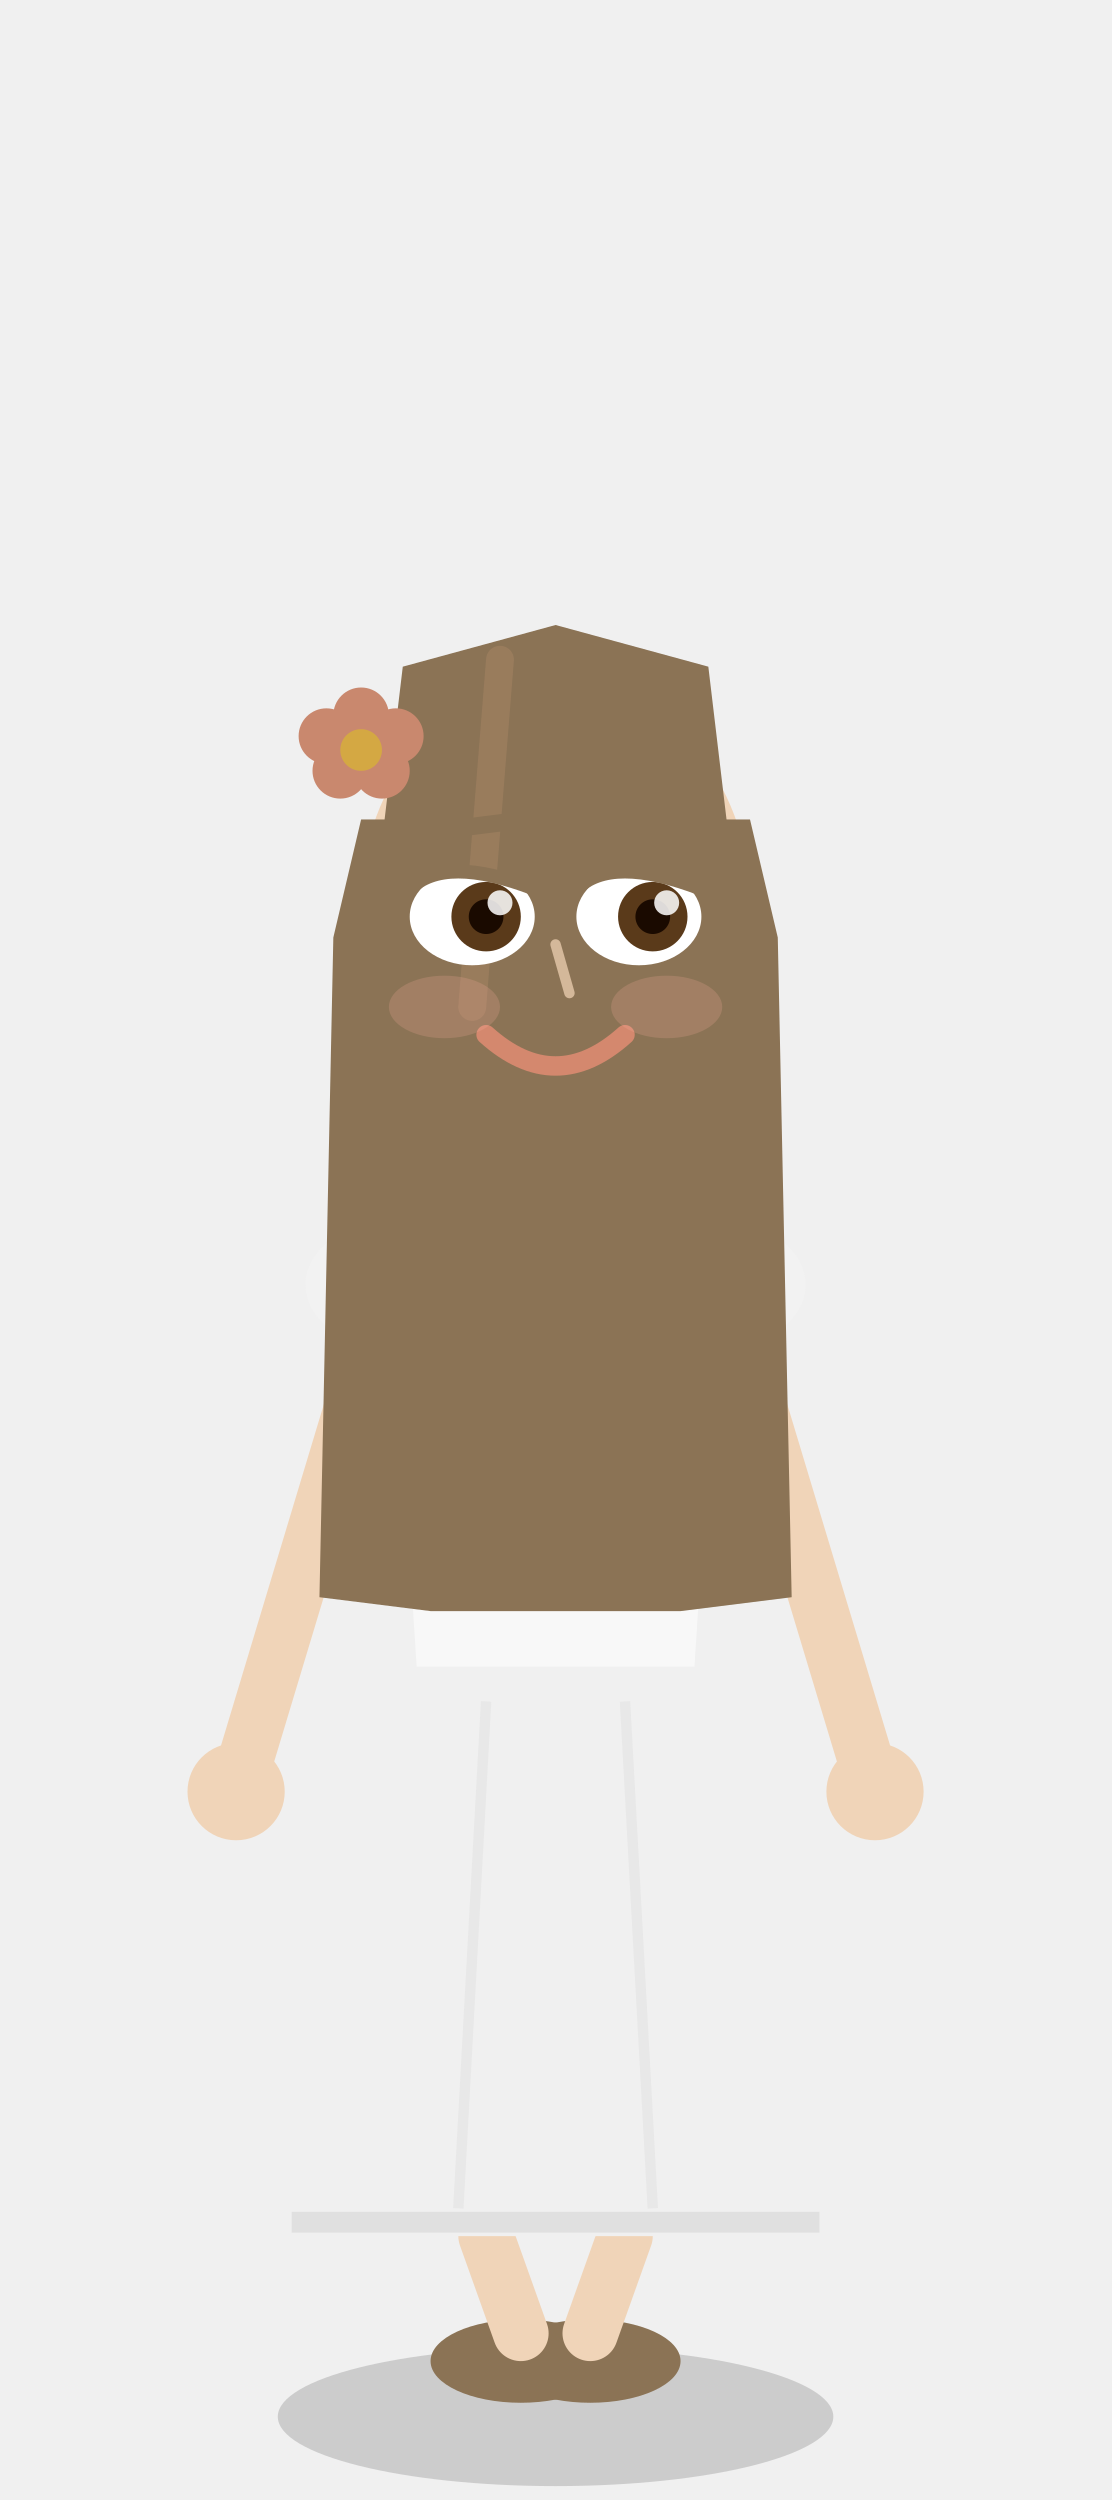
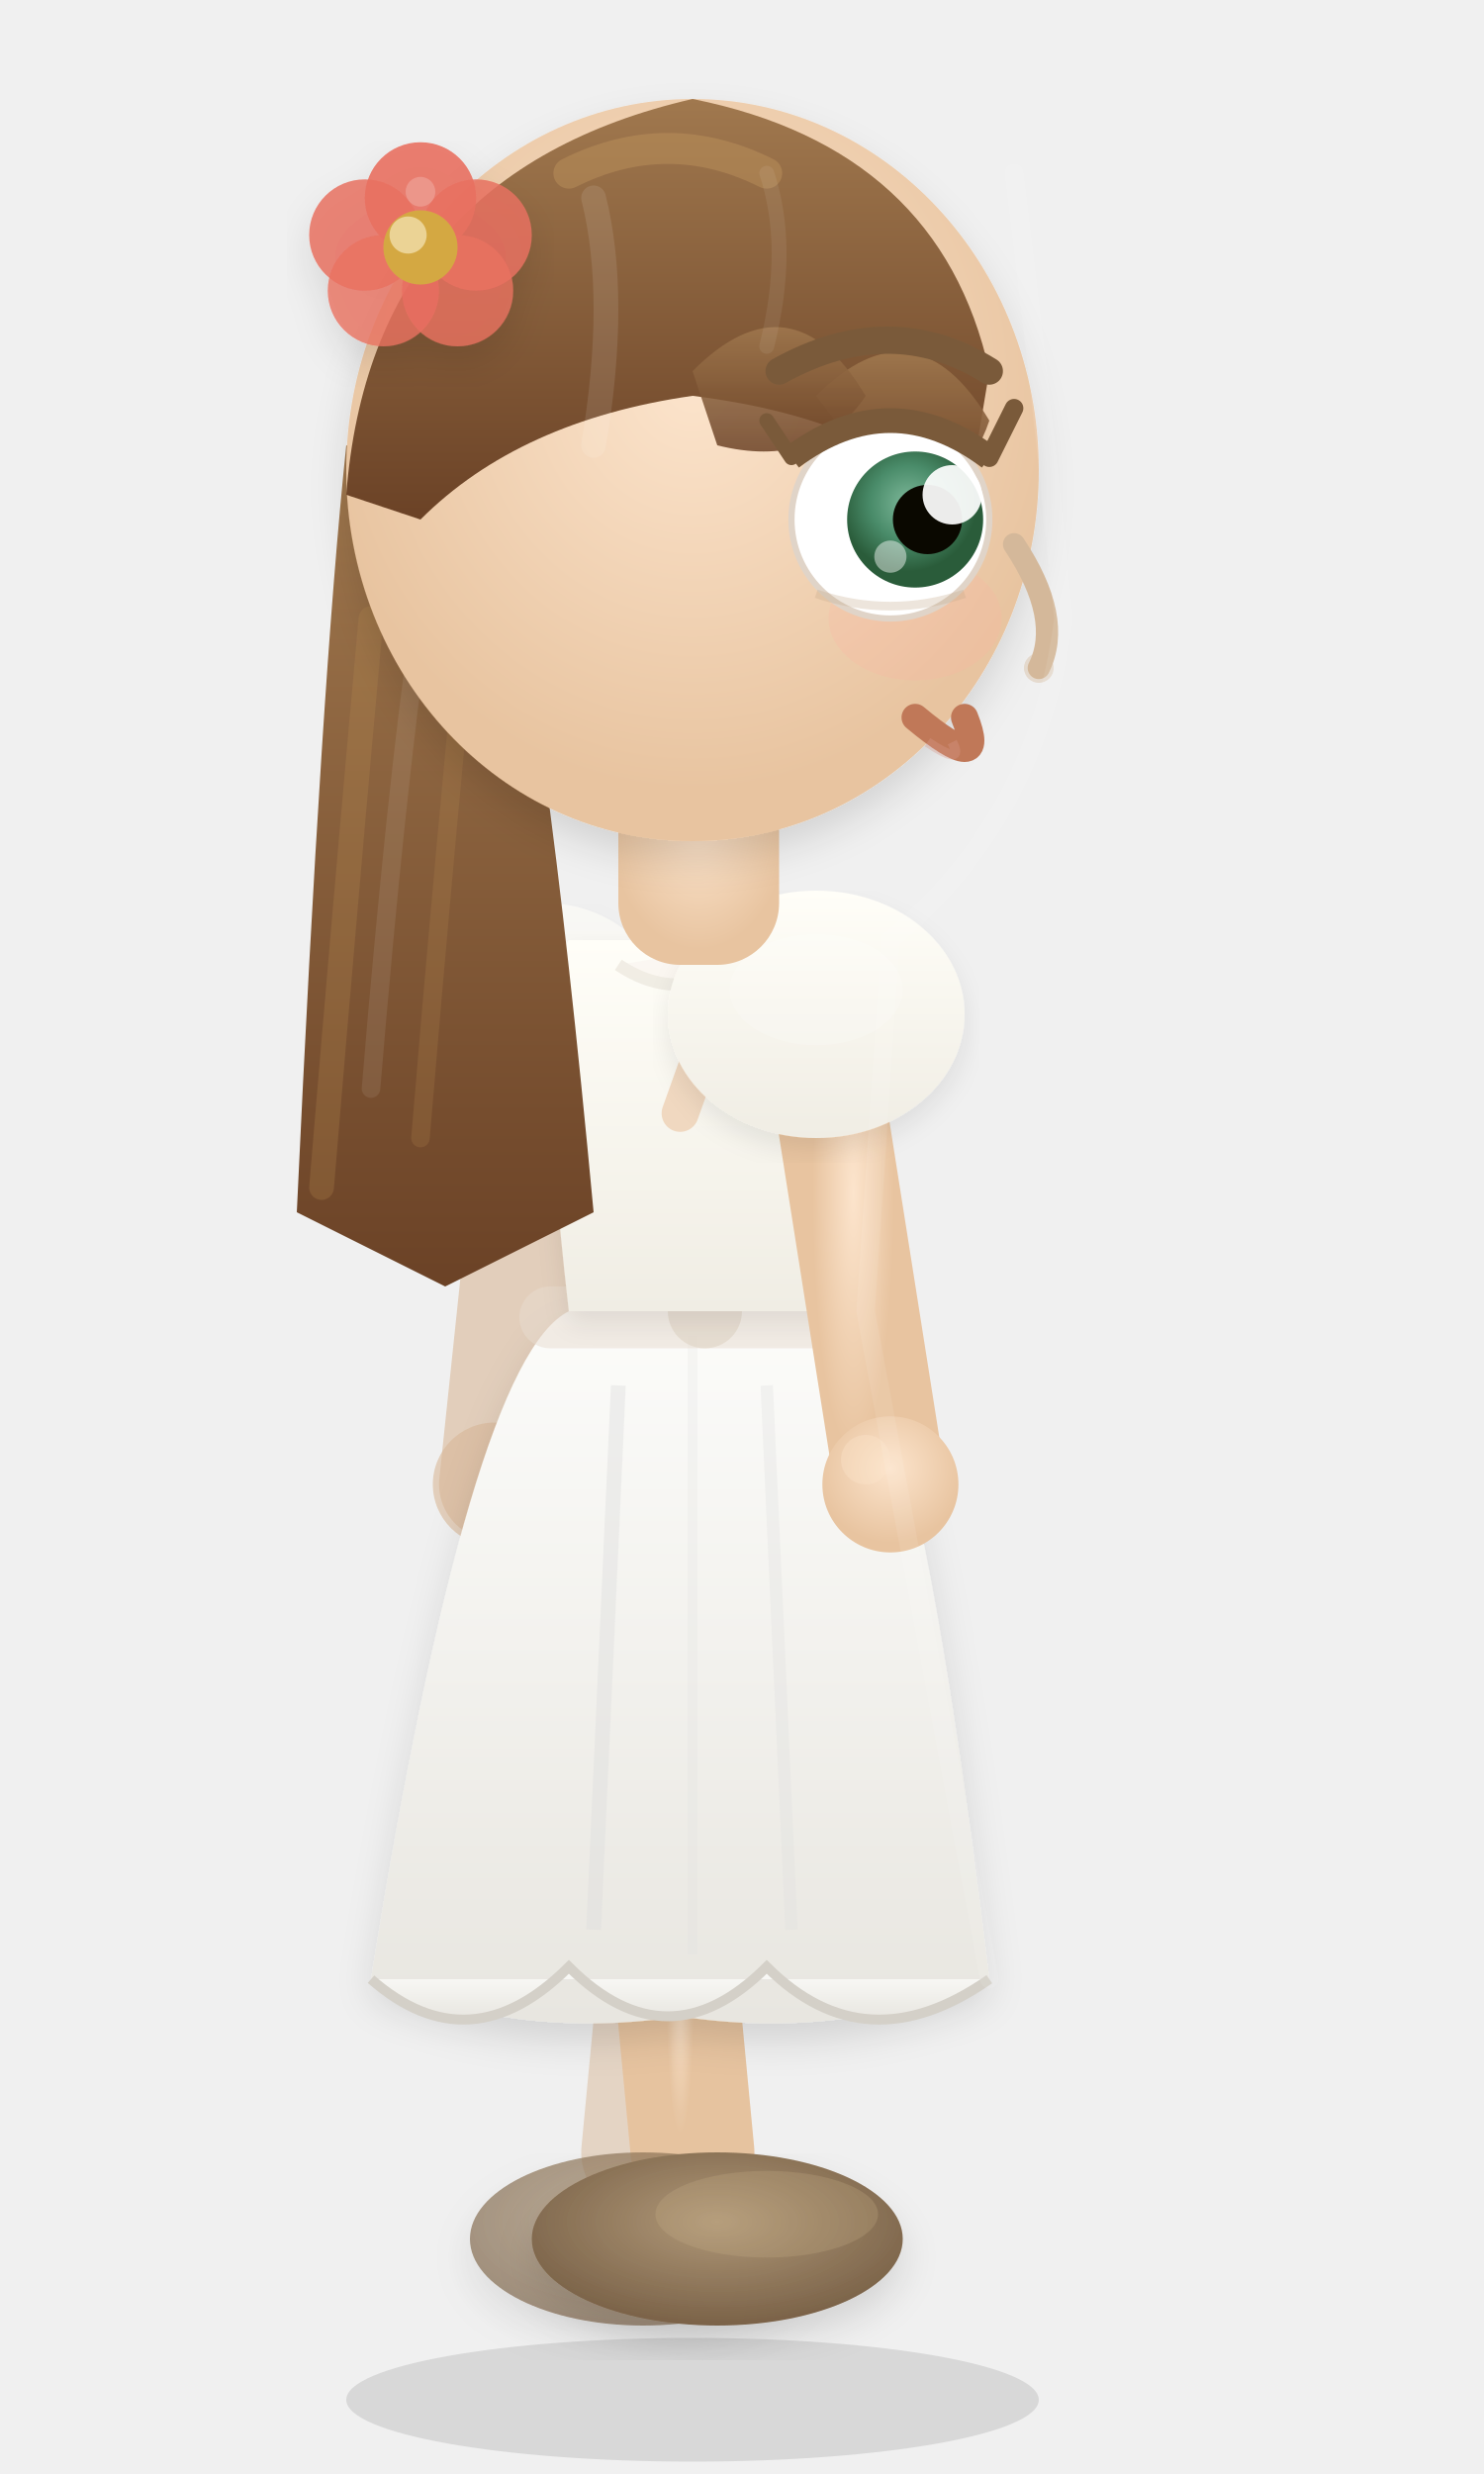
- <svg xmlns="http://www.w3.org/2000/svg" viewBox="0 0 160 360">
-   <g id="shadow">
-     <ellipse cx="80" cy="348" rx="40" ry="10" fill="black" opacity="0.15" />
+ <svg xmlns="http://www.w3.org/2000/svg" viewBox="0 0 120 200">
+   <defs>
+     <radialGradient id="skin" cx="50%" cy="38%" r="55%">
+       <stop offset="0%" stop-color="#fce4cc" />
+       <stop offset="100%" stop-color="#e8c4a0" />
+     </radialGradient>
+     <linearGradient id="hair" x1="0" y1="0" x2="0" y2="1">
+       <stop offset="0%" stop-color="#a0784e" />
+       <stop offset="100%" stop-color="#6b4226" />
+     </linearGradient>
+     <radialGradient id="iris" cx="45%" cy="38%" r="50%">
+       <stop offset="0%" stop-color="#7eb89a" />
+       <stop offset="55%" stop-color="#4a8c6a" />
+       <stop offset="100%" stop-color="#2a5c3a" />
+     </radialGradient>
+     <linearGradient id="dress" x1="0" y1="0" x2="0" y2="1">
+       <stop offset="0%" stop-color="#fcfcfa" />
+       <stop offset="100%" stop-color="#e8e6e0" />
+     </linearGradient>
+     <linearGradient id="blouse" x1="0" y1="0" x2="0" y2="1">
+       <stop offset="0%" stop-color="#fffef8" />
+       <stop offset="100%" stop-color="#f0ede4" />
+     </linearGradient>
+     <radialGradient id="shoe" cx="50%" cy="40%" r="60%">
+       <stop offset="0%" stop-color="#b09878" />
+       <stop offset="100%" stop-color="#7a6248" />
+     </radialGradient>
+     <filter id="glow" x="-20%" y="-20%" width="140%" height="140%">
+       <feGaussianBlur stdDeviation="1.2" result="blur" />
+       <feComposite in="SourceGraphic" in2="blur" operator="over" />
+     </filter>
+     <filter id="shadow" x="-10%" y="-10%" width="120%" height="130%">
+       <feDropShadow dx="0" dy="1.5" stdDeviation="1.5" flood-color="#000" flood-opacity="0.12" />
+     </filter>
+     <filter id="inner_shadow" x="-5%" y="-5%" width="110%" height="115%">
+       <feDropShadow dx="0" dy="1" stdDeviation="1" flood-color="#000" flood-opacity="0.08" />
+     </filter>
+   </defs>
+   <ellipse cx="56" cy="194" rx="28" ry="5" fill="#000" opacity="0.1" />
+   <line x1="44" y1="82" x2="40" y2="120" stroke="#d8b898" stroke-width="9" stroke-linecap="round" opacity="0.6" />
+   <circle cx="40" cy="120" r="5" fill="#d8b898" opacity="0.6" />
+   <ellipse cx="44" cy="82" rx="10" ry="9" fill="url(#blouse)" filter="url(#inner_shadow)" opacity="0.6" />
+   <line x1="54" y1="153" x2="52" y2="174" stroke="#d8b898" stroke-width="10" stroke-linecap="round" opacity="0.5" />
+   <line x1="54" y1="153" x2="56" y2="174" stroke="url(#skin)" stroke-width="10" stroke-linecap="round" />
+   <line x1="54" y1="153" x2="56" y2="174" stroke="#d8b898" stroke-width="10" stroke-linecap="round" opacity="0.12" />
+   <ellipse cx="52" cy="181" rx="14" ry="7" fill="url(#shoe)" filter="url(#shadow)" opacity="0.7" />
+   <ellipse cx="58" cy="181" rx="15" ry="7" fill="url(#shoe)" filter="url(#shadow)" />
+   <ellipse cx="62" cy="179" rx="9" ry="3.5" fill="#c8b088" opacity="0.25" />
+   <path d="M30,160 Q38,110 46,106 L68,106 Q74,110 80,160 Q68,165 55,163 Q42,165 30,160Z" fill="url(#dress)" filter="url(#shadow)" />
+   <path d="M30,160 Q38,167 46,159 Q54,167 62,159 Q70,167 80,160" fill="url(#dress)" stroke="#d4d0c8" stroke-width="0.8" />
+   <line x1="50" y1="112" x2="48" y2="156" stroke="#ddd" stroke-width="1.2" opacity="0.4" />
+   <line x1="62" y1="112" x2="64" y2="156" stroke="#ddd" stroke-width="1" opacity="0.3" />
+   <line x1="56" y1="108" x2="56" y2="158" stroke="#ddd" stroke-width="0.8" opacity="0.2" />
+   <rect x="42" y="104" width="30" height="5" rx="2.5" fill="#e8dcd0" opacity="0.5" />
+   <circle cx="57" cy="106" r="3" fill="#e0d4c4" opacity="0.6" />
+   <path d="M52,106 Q54,102 57,106 Q60,102 62,106" fill="#e0d4c4" opacity="0.5" />
+   <path d="M46,106 Q43,80 46,76 L68,76 Q72,80 70,106Z" fill="url(#blouse)" filter="url(#inner_shadow)" />
+   <path d="M60,76 L55,90" stroke="#f0d8c0" stroke-width="3" fill="none" stroke-linecap="round" />
+   <path d="M50,78 Q56,82 62,76" stroke="#e8e2d8" stroke-width="1" fill="#f8f4ee" opacity="0.6" />
+   <line x1="66" y1="82" x2="72" y2="120" stroke="url(#skin)" stroke-width="9" stroke-linecap="round" />
+   <circle cx="72" cy="120" r="5.5" fill="url(#skin)" />
+   <circle cx="70" cy="118" r="2" fill="#fce4cc" opacity="0.35" />
+   <ellipse cx="66" cy="82" rx="12" ry="10" fill="url(#blouse)" filter="url(#inner_shadow)" />
+   <ellipse cx="66" cy="80" rx="7" ry="4.5" fill="white" opacity="0.15" />
+   <rect x="50" y="60" width="13" height="18" fill="url(#skin)" rx="5" />
+   <path d="M28,36 Q26,55 24,98 L36,104 L48,98 Q44,55 40,40 Z" fill="url(#hair)" />
+   <path d="M30,50 Q28,72 26,96" stroke="#b88a50" stroke-width="2" fill="none" stroke-linecap="round" opacity="0.25" />
+   <path d="M38,48 Q36,68 34,92" stroke="#b88a50" stroke-width="1.5" fill="none" stroke-linecap="round" opacity="0.2" />
+   <path d="M34,50 Q32,64 30,88" stroke="white" stroke-width="1.5" fill="none" stroke-linecap="round" opacity="0.08" />
+   <ellipse cx="56" cy="38" rx="28" ry="30" fill="url(#skin)" filter="url(#shadow)" />
+   <ellipse cx="74" cy="50" rx="7" ry="5" fill="#ffb0a0" opacity="0.2" />
+   <ellipse cx="54" cy="20" rx="14" ry="8" fill="white" opacity="0.07" />
+   <path d="M28,40 Q30,14 56,8 Q76,12 80,30 L78,42 Q72,34 56,32 Q42,34 34,42 Z" fill="url(#hair)" />
+   <path d="M66,32 Q74,24 80,34 Q78,40 72,40 Z" fill="url(#hair)" opacity="0.9" />
+   <path d="M56,30 Q64,22 70,32 Q66,38 58,36 Z" fill="url(#hair)" opacity="0.85" />
+   <path d="M46,14 Q54,10 62,14" stroke="#c49860" stroke-width="2.5" fill="none" stroke-linecap="round" opacity="0.4" />
+   <path d="M48,16 Q50,24 48,36" stroke="white" stroke-width="2" fill="none" stroke-linecap="round" opacity="0.1" />
+   <path d="M62,14 Q64,20 62,28" stroke="white" stroke-width="1.2" fill="none" stroke-linecap="round" opacity="0.07" />
+   <ellipse cx="72" cy="42" rx="8" ry="8" fill="white" stroke="#e0d4c8" stroke-width="0.5" />
+   <circle cx="74" cy="42" r="5.5" fill="url(#iris)" />
+   <circle cx="75" cy="42" r="2.8" fill="#0a0800" />
+   <circle cx="77" cy="40" r="2.4" fill="white" opacity="0.92" />
+   <circle cx="72" cy="45" r="1.3" fill="white" opacity="0.45" />
+   <path d="M64,37 Q72,31 80,37" stroke="#7a5a3a" stroke-width="2" fill="none" />
+   <path d="M80,37 L82,33" stroke="#7a5a3a" stroke-width="1.5" stroke-linecap="round" />
+   <path d="M64,37 L62,34" stroke="#7a5a3a" stroke-width="1.2" stroke-linecap="round" />
+   <path d="M66,48 Q72,50 78,48" stroke="#c4a888" stroke-width="0.7" fill="none" opacity="0.3" />
+   <path d="M63,30 Q72,25 80,30" stroke="#7a5a3a" stroke-width="2.2" fill="none" stroke-linecap="round" />
+   <path d="M82,44 Q86,50 84,54" stroke="#d4b89a" stroke-width="1.8" fill="none" stroke-linecap="round" />
+   <circle cx="84" cy="54" r="1.2" fill="#d4b89a" opacity="0.4" />
+   <path d="M74,58 Q80,63 78,58" stroke="#c07858" stroke-width="2.2" fill="none" stroke-linecap="round" />
+   <path d="M75,60 Q78,62 77,60" stroke="#d8988a" stroke-width="0.8" fill="none" opacity="0.35" />
+   <g transform="translate(34,20)" filter="url(#shadow)">
+     <circle cx="0" cy="-4" r="4.5" fill="#e87060" opacity="0.9" />
+     <circle cx="-4.5" cy="-1" r="4.5" fill="#e87060" opacity="0.85" />
+     <circle cx="4.5" cy="-1" r="4.5" fill="#e87060" opacity="0.85" />
+     <circle cx="-3" cy="3.5" r="4.5" fill="#e87060" opacity="0.8" />
+     <circle cx="3" cy="3.5" r="4.5" fill="#e87060" opacity="0.8" />
+     <circle cx="0" cy="0" r="3" fill="#d4a843" />
+     <circle cx="-1" cy="-1" r="1.5" fill="#f5e6b8" opacity="0.7" />
+     <circle cx="0" cy="-4.5" r="1.2" fill="white" opacity="0.2" />
  </g>
-   <ellipse cx="75" cy="340" rx="13" ry="6" fill="#8b7355" />
-   <ellipse cx="85" cy="340" rx="13" ry="6" fill="#8b7355" />
-   <line x1="70" y1="322" x2="75" y2="336" stroke="#f0d4b8" stroke-width="8" stroke-linecap="round" />
-   <line x1="90" y1="322" x2="85" y2="336" stroke="#f0d4b8" stroke-width="8" stroke-linecap="round" />
-   <polygon points="40,322 60,240 100,240 120,322" fill="#f0f0f0" />
-   <line x1="42" y1="320" x2="118" y2="320" stroke="#e0e0e0" stroke-width="3" />
-   <line x1="70" y1="245" x2="66" y2="318" stroke="#e0e0e0" stroke-width="1.5" opacity="0.5" />
-   <line x1="90" y1="245" x2="94" y2="318" stroke="#e0e0e0" stroke-width="1.5" opacity="0.5" />
-   <polygon points="60,240 56,178 104,178 100,240" fill="#f8f8f8" />
-   <path d="M80,178 L70,200" stroke="#f0d4b8" stroke-width="4" fill="none" />
-   <path d="M80,178 L90,200" stroke="#f0d4b8" stroke-width="4" fill="none" />
-   <line x1="56" y1="185" x2="34" y2="258" stroke="#f0d4b8" stroke-width="8" stroke-linecap="round" />
-   <line x1="104" y1="185" x2="126" y2="258" stroke="#f0d4b8" stroke-width="8" stroke-linecap="round" />
-   <circle cx="34" cy="258" r="7" fill="#f0d4b8" />
-   <circle cx="126" cy="258" r="7" fill="#f0d4b8" />
-   <ellipse cx="56" cy="185" rx="12" ry="9" fill="#f2f2f2" />
-   <ellipse cx="104" cy="185" rx="12" ry="9" fill="#f2f2f2" />
-   <rect x="74" y="155" width="12" height="25" fill="#f0d4b8" rx="3" />
-   <ellipse cx="80" cy="130" rx="28" ry="32" fill="#f0d4b8" />
-   <polygon points="52,118 48,135 46,230 62,232 98,232 114,230 112,135 108,118" fill="#8b7355" />
-   <polygon points="53,138 58,96 80,90 102,96 107,138" fill="#8b7355" />
-   <line x1="72" y1="95" x2="68" y2="145" stroke="#a08060" stroke-width="4" stroke-linecap="round" opacity="0.7" />
-   <ellipse cx="68" cy="132" rx="9" ry="7" fill="white" />
-   <ellipse cx="92" cy="132" rx="9" ry="7" fill="white" />
-   <circle cx="70" cy="132" r="5" fill="#5a3a1a" />
-   <circle cx="94" cy="132" r="5" fill="#5a3a1a" />
-   <circle cx="70" cy="132" r="2.5" fill="#1a0a00" />
-   <circle cx="94" cy="132" r="2.5" fill="#1a0a00" />
-   <circle cx="72" cy="130" r="1.8" fill="white" opacity="0.85" />
-   <circle cx="96" cy="130" r="1.8" fill="white" opacity="0.85" />
-   <path d="M59,128 Q64,123 77,128" stroke="#8b7355" stroke-width="2" fill="none" />
-   <path d="M83,128 Q88,123 101,128" stroke="#8b7355" stroke-width="2" fill="none" />
-   <line x1="60" y1="120" x2="76" y2="118" stroke="#8b7355" stroke-width="2.5" stroke-linecap="round" />
-   <line x1="84" y1="118" x2="100" y2="120" stroke="#8b7355" stroke-width="2.5" stroke-linecap="round" />
-   <line x1="80" y1="136" x2="82" y2="143" stroke="#d4b89a" stroke-width="1.5" stroke-linecap="round" />
-   <path d="M70,149 Q80,158 90,149" stroke="#d4886e" stroke-width="2.8" fill="none" stroke-linecap="round" />
-   <ellipse cx="64" cy="145" rx="8" ry="4.5" fill="#ffb0a0" opacity="0.2" />
-   <ellipse cx="96" cy="145" rx="8" ry="4.5" fill="#ffb0a0" opacity="0.2" />
-   <g transform="translate(52,108)">
-     <circle cx="0" cy="-5" r="4" fill="#c9886e" />
-     <circle cx="-5" cy="-2" r="4" fill="#c9886e" />
-     <circle cx="5" cy="-2" r="4" fill="#c9886e" />
-     <circle cx="-3" cy="3" r="4" fill="#c9886e" />
-     <circle cx="3" cy="3" r="4" fill="#c9886e" />
-     <circle cx="0" cy="0" r="3" fill="#d4a843" />
-   </g>
+   <path d="M82,14 Q84,30 86,50 Q84,66 72,76 L70,106 L80,160" stroke="white" stroke-width="1.5" fill="none" opacity="0.08" stroke-linecap="round" />
</svg>
